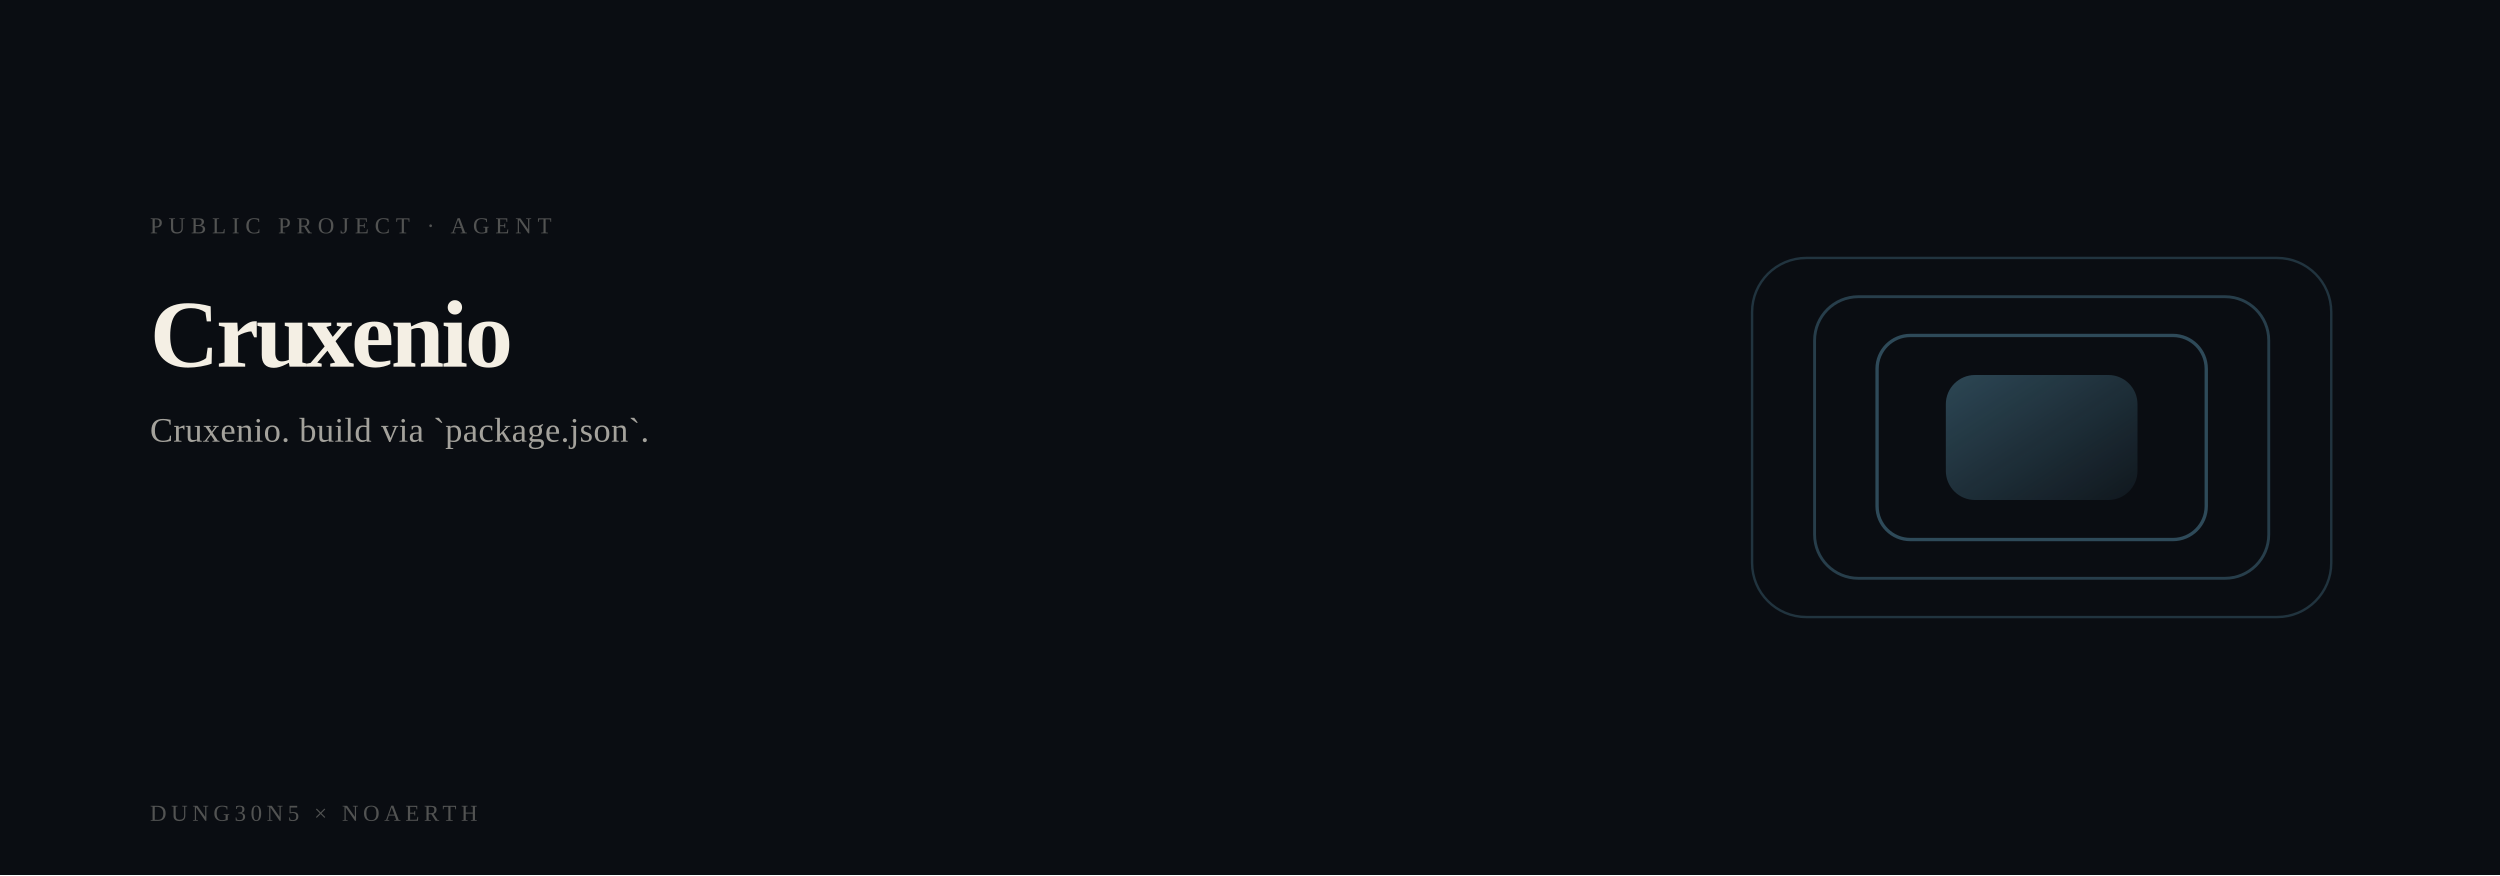
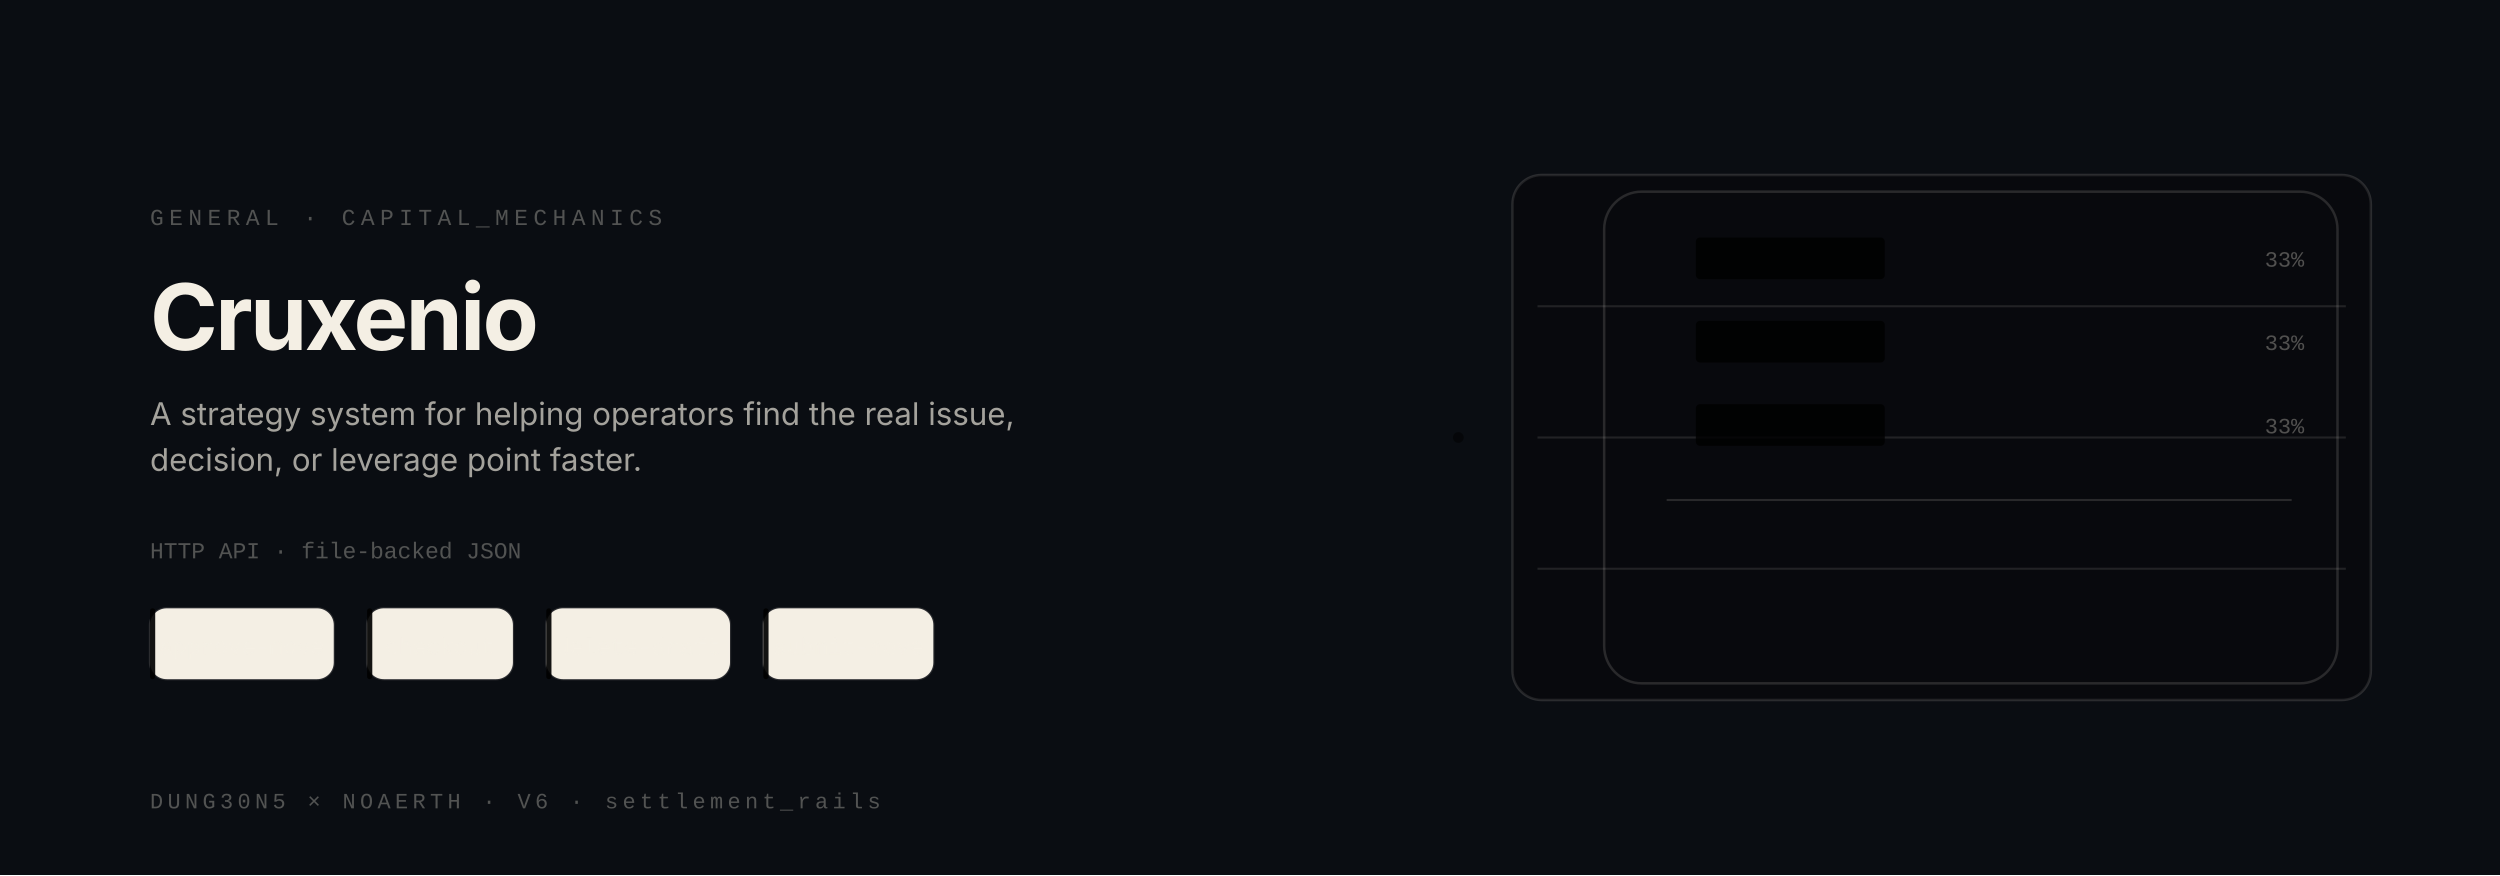
- <svg xmlns="http://www.w3.org/2000/svg" viewBox="0 0 1200 420" width="1200" height="420" role="img" aria-label="Cruxenio: a state ring with tool nodes attached. Motion depicts an objective becomes context, tools read and write state, the loop closes.">
-   <defs>
-     <linearGradient id="hero-Cruxenio-dark-a" x1="0" y1="0" x2="1" y2="1">
-       <stop offset="0" stop-color="#6fb7d6" stop-opacity="0.85" />
-       <stop offset="1" stop-color="#6fb7d6" stop-opacity="0.15" />
-     </linearGradient>
-   </defs>
+ <svg xmlns="http://www.w3.org/2000/svg" viewBox="0 0 1200 420" width="1200" height="420" role="img" aria-label="Cruxenio: value enters, allocates across positions, and settles">
  <rect width="1200" height="420" fill="#0a0d12" />
-   <rect x="901" y="161.02" width="158" height="97.96" rx="16" fill="none" stroke="#6fb7d6" stroke-width="1.60" opacity="0.36" />
-   <rect x="871" y="142.42" width="218" height="135.16" rx="21" fill="none" stroke="#6fb7d6" stroke-width="1.38" opacity="0.29" />
-   <rect x="841" y="123.82" width="278" height="172.36" rx="26" fill="none" stroke="#6fb7d6" stroke-width="1.16" opacity="0.23" />
-   <rect x="934" y="180" width="92" height="60" rx="14" fill="url(#hero-Cruxenio-dark-a)" opacity="0.40" />
-   <text x="72" y="112" fill="#f4efe44f" font-size="11" letter-spacing="2.8">PUBLIC PROJECT · AGENT</text>
-   <text x="72" y="176" fill="#f4efe4" font-size="46" font-weight="660" letter-spacing="-1.4">Cruxenio</text>
-   <text x="72" y="212" fill="#f4efe4a8" font-size="16.5" letter-spacing="0.2">Cruxenio. build via `package.json`.</text>
-   <rect x="72" y="266" width="106" height="40" rx="9" fill="#f4efe4" fill-opacity="0.05" stroke="#f4efe424" stroke-width="1.1" opacity="0">
-     <animate attributeName="opacity" from="0" to="1" dur="0.5s" begin="0.50s" fill="freeze" />
-   </rect>
-   <rect x="72" y="266" width="2.5" height="40" rx="1.2" fill="#6fb7d6" opacity="0">
-     <animate attributeName="opacity" from="0" to="0.9" dur="0.5s" begin="0.50s" fill="freeze" />
-   </rect>
-   <text x="125" y="291" fill="#f4efe4" font-size="11.5" text-anchor="middle" font-family="ui-monospace,SFMono-Regular,Menlo,monospace" opacity="0">objective<animate attributeName="opacity" from="0" to="1" dur="0.5s" begin="0.65s" fill="freeze" />
-   </text>
-   <rect x="194" y="266" width="106" height="40" rx="9" fill="#f4efe4" fill-opacity="0.05" stroke="#f4efe424" stroke-width="1.1" opacity="0">
-     <animate attributeName="opacity" from="0" to="1" dur="0.5s" begin="1.00s" fill="freeze" />
-   </rect>
-   <rect x="194" y="266" width="2.5" height="40" rx="1.2" fill="#6fb7d6" opacity="0">
-     <animate attributeName="opacity" from="0" to="0.9" dur="0.5s" begin="1.00s" fill="freeze" />
-   </rect>
-   <text x="247" y="291" fill="#f4efe4" font-size="11.5" text-anchor="middle" font-family="ui-monospace,SFMono-Regular,Menlo,monospace" opacity="0">load context<animate attributeName="opacity" from="0" to="1" dur="0.5s" begin="1.15s" fill="freeze" />
-   </text>
-   <rect x="316" y="266" width="106" height="40" rx="9" fill="#f4efe4" fill-opacity="0.05" stroke="#f4efe424" stroke-width="1.1" opacity="0">
-     <animate attributeName="opacity" from="0" to="1" dur="0.5s" begin="1.50s" fill="freeze" />
-   </rect>
-   <rect x="316" y="266" width="2.5" height="40" rx="1.2" fill="#6fb7d6" opacity="0">
-     <animate attributeName="opacity" from="0" to="0.9" dur="0.5s" begin="1.50s" fill="freeze" />
-   </rect>
-   <text x="369" y="291" fill="#f4efe4" font-size="11.5" text-anchor="middle" font-family="ui-monospace,SFMono-Regular,Menlo,monospace" opacity="0">call tools<animate attributeName="opacity" from="0" to="1" dur="0.5s" begin="1.65s" fill="freeze" />
-   </text>
-   <rect x="438" y="266" width="106" height="40" rx="9" fill="#f4efe4" fill-opacity="0.05" stroke="#f4efe424" stroke-width="1.1" opacity="0">
-     <animate attributeName="opacity" from="0" to="1" dur="0.5s" begin="2.00s" fill="freeze" />
-   </rect>
-   <rect x="438" y="266" width="2.5" height="40" rx="1.2" fill="#e7c27a" opacity="0">
-     <animate attributeName="opacity" from="0" to="0.9" dur="0.5s" begin="2.00s" fill="freeze" />
-   </rect>
-   <text x="491" y="291" fill="#f4efe4" font-size="11.5" text-anchor="middle" font-family="ui-monospace,SFMono-Regular,Menlo,monospace" opacity="0">verify<animate attributeName="opacity" from="0" to="1" dur="0.5s" begin="2.15s" fill="freeze" />
-   </text>
-   <text x="72" y="394" fill="#f4efe44f" font-size="11" letter-spacing="2.2">DUNG30N5 × NOAERTH</text>
+   <text x="72" y="108" font-family="ui-monospace, SFMono-Regular, Menlo, Monaco, Consolas, 'Liberation Mono', monospace" font-size="11" letter-spacing="2.6" fill="#f4efe44f">GENERAL · CAPITAL_MECHANICS</text>
+   <text x="72" y="168" font-family="-apple-system, BlinkMacSystemFont, 'Segoe UI', Inter, Helvetica, Arial, sans-serif" font-size="44" font-weight="660" letter-spacing="-1.2" fill="#f4efe4">Cruxenio</text>
+   <text x="72" y="204" font-family="-apple-system, BlinkMacSystemFont, 'Segoe UI', Inter, Helvetica, Arial, sans-serif" font-size="15" fill="#f4efe4a8">A strategy system for helping operators find the real issue,</text>
+   <text x="72" y="226" font-family="-apple-system, BlinkMacSystemFont, 'Segoe UI', Inter, Helvetica, Arial, sans-serif" font-size="15" fill="#f4efe4a8">decision, or leverage point faster.</text>
+   <text x="72" y="268" font-family="ui-monospace, SFMono-Regular, Menlo, Monaco, Consolas, 'Liberation Mono', monospace" font-size="11" fill="#f4efe44f">HTTP API · file-backed JSON</text>
+   <rect x="72.0" y="292.0" width="88.2" height="34.0" rx="8" fill="#f4efe4" stroke="#f4efe424" stroke-width="1.1" />
+   <rect x="72.0" y="292.0" width="2.5" height="34.0" rx="1.2" fill="amber" opacity="0.92" />
+   <text x="116.1" y="314" font-family="ui-monospace, SFMono-Regular, Menlo, Monaco, Consolas, 'Liberation Mono', monospace" font-size="11" fill="#f4efe4" fill-opacity="0.82" text-anchor="middle">approve-move</text>
+   <rect x="176.2" y="292.0" width="70.0" height="34.0" rx="8" fill="#f4efe4" stroke="#f4efe424" stroke-width="1.1" />
+   <rect x="176.2" y="292.0" width="2.5" height="34.0" rx="1.2" fill="amber" opacity="0.92" />
+   <text x="211.2" y="314" font-family="ui-monospace, SFMono-Regular, Menlo, Monaco, Consolas, 'Liberation Mono', monospace" font-size="11" fill="#f4efe4" fill-opacity="0.82" text-anchor="middle">checkout</text>
+   <rect x="262.2" y="292.0" width="88.2" height="34.0" rx="8" fill="#f4efe4" stroke="#f4efe424" stroke-width="1.1" />
+   <rect x="262.2" y="292.0" width="2.5" height="34.0" rx="1.2" fill="amber" opacity="0.92" />
+   <text x="306.3" y="314" font-family="ui-monospace, SFMono-Regular, Menlo, Monaco, Consolas, 'Liberation Mono', monospace" font-size="11" fill="#f4efe4" fill-opacity="0.82" text-anchor="middle">delete-draft</text>
+   <rect x="366.4" y="292.0" width="81.6" height="34.0" rx="8" fill="#f4efe4" stroke="#f4efe424" stroke-width="1.1" />
+   <rect x="366.4" y="292.0" width="2.5" height="34.0" rx="1.2" fill="mint" opacity="0.92" />
+   <text x="407.2" y="314" font-family="ui-monospace, SFMono-Regular, Menlo, Monaco, Consolas, 'Liberation Mono', monospace" font-size="11" fill="#f4efe4" fill-opacity="0.82" text-anchor="middle">submit-move</text>
+   <rect x="726.0" y="84.0" width="412.0" height="252.0" rx="14" fill="amber" fill-opacity="0.05" />
+   <line x1="740.0" y1="85.0" x2="1124.0" y2="85.0" stroke="amber" stroke-width="1.6" opacity="0.4" />
+   <rect x="726.0" y="84.0" width="412.0" height="252.0" rx="14" fill="none" stroke="#f4efe424" stroke-width="1.2" />
+   <line x1="738.0" y1="147.0" x2="1126.0" y2="147.0" stroke="#f4efe424" stroke-width="1" />
+   <line x1="738.0" y1="210.0" x2="1126.0" y2="210.0" stroke="#f4efe424" stroke-width="1" />
+   <line x1="738.0" y1="273.0" x2="1126.0" y2="273.0" stroke="#f4efe424" stroke-width="1" />
+   <rect x="726.0" y="84.0" width="412.0" height="252.0" rx="14" fill="#000" fill-opacity="0.22" />
+   <path d="M1095.0 293.0 h18 v18 h-18 z" fill="none" stroke="mint" stroke-width="1.4" opacity="0.6" />
+   <rect x="770" y="92" width="352" height="236" rx="18" fill="none" stroke="#f4efe424" stroke-width="1.2" />
+   <rect x="814.0" y="114.0" width="90.7" height="20.0" rx="2" fill="mint" opacity="0.82" />
+   <text x="1106" y="128" font-family="ui-monospace, SFMono-Regular, Menlo, Monaco, Consolas, 'Liberation Mono', monospace" font-size="10.5" fill="#f4efe44f" text-anchor="end">33%</text>
+   <rect x="814.0" y="154.0" width="90.7" height="20.0" rx="2" fill="amber" opacity="0.82" />
+   <text x="1106" y="168" font-family="ui-monospace, SFMono-Regular, Menlo, Monaco, Consolas, 'Liberation Mono', monospace" font-size="10.5" fill="#f4efe44f" text-anchor="end">33%</text>
+   <rect x="814.0" y="194.0" width="90.7" height="20.0" rx="2" fill="amber" opacity="0.82" />
+   <text x="1106" y="208" font-family="ui-monospace, SFMono-Regular, Menlo, Monaco, Consolas, 'Liberation Mono', monospace" font-size="10.5" fill="#f4efe44f" text-anchor="end">33%</text>
+   <line x1="800" y1="240" x2="1100" y2="240" stroke="#f4efe424" stroke-width="1" />
+   <circle cx="700.0" cy="210.0" r="2.6" fill="amber" opacity="0.5" />
+   <text x="72" y="388" font-family="ui-monospace, SFMono-Regular, Menlo, Monaco, Consolas, 'Liberation Mono', monospace" font-size="10.5" letter-spacing="2.1" fill="#f4efe44f">DUNG30N5 × NOAERTH · V6 · settlement_rails</text>
</svg>
